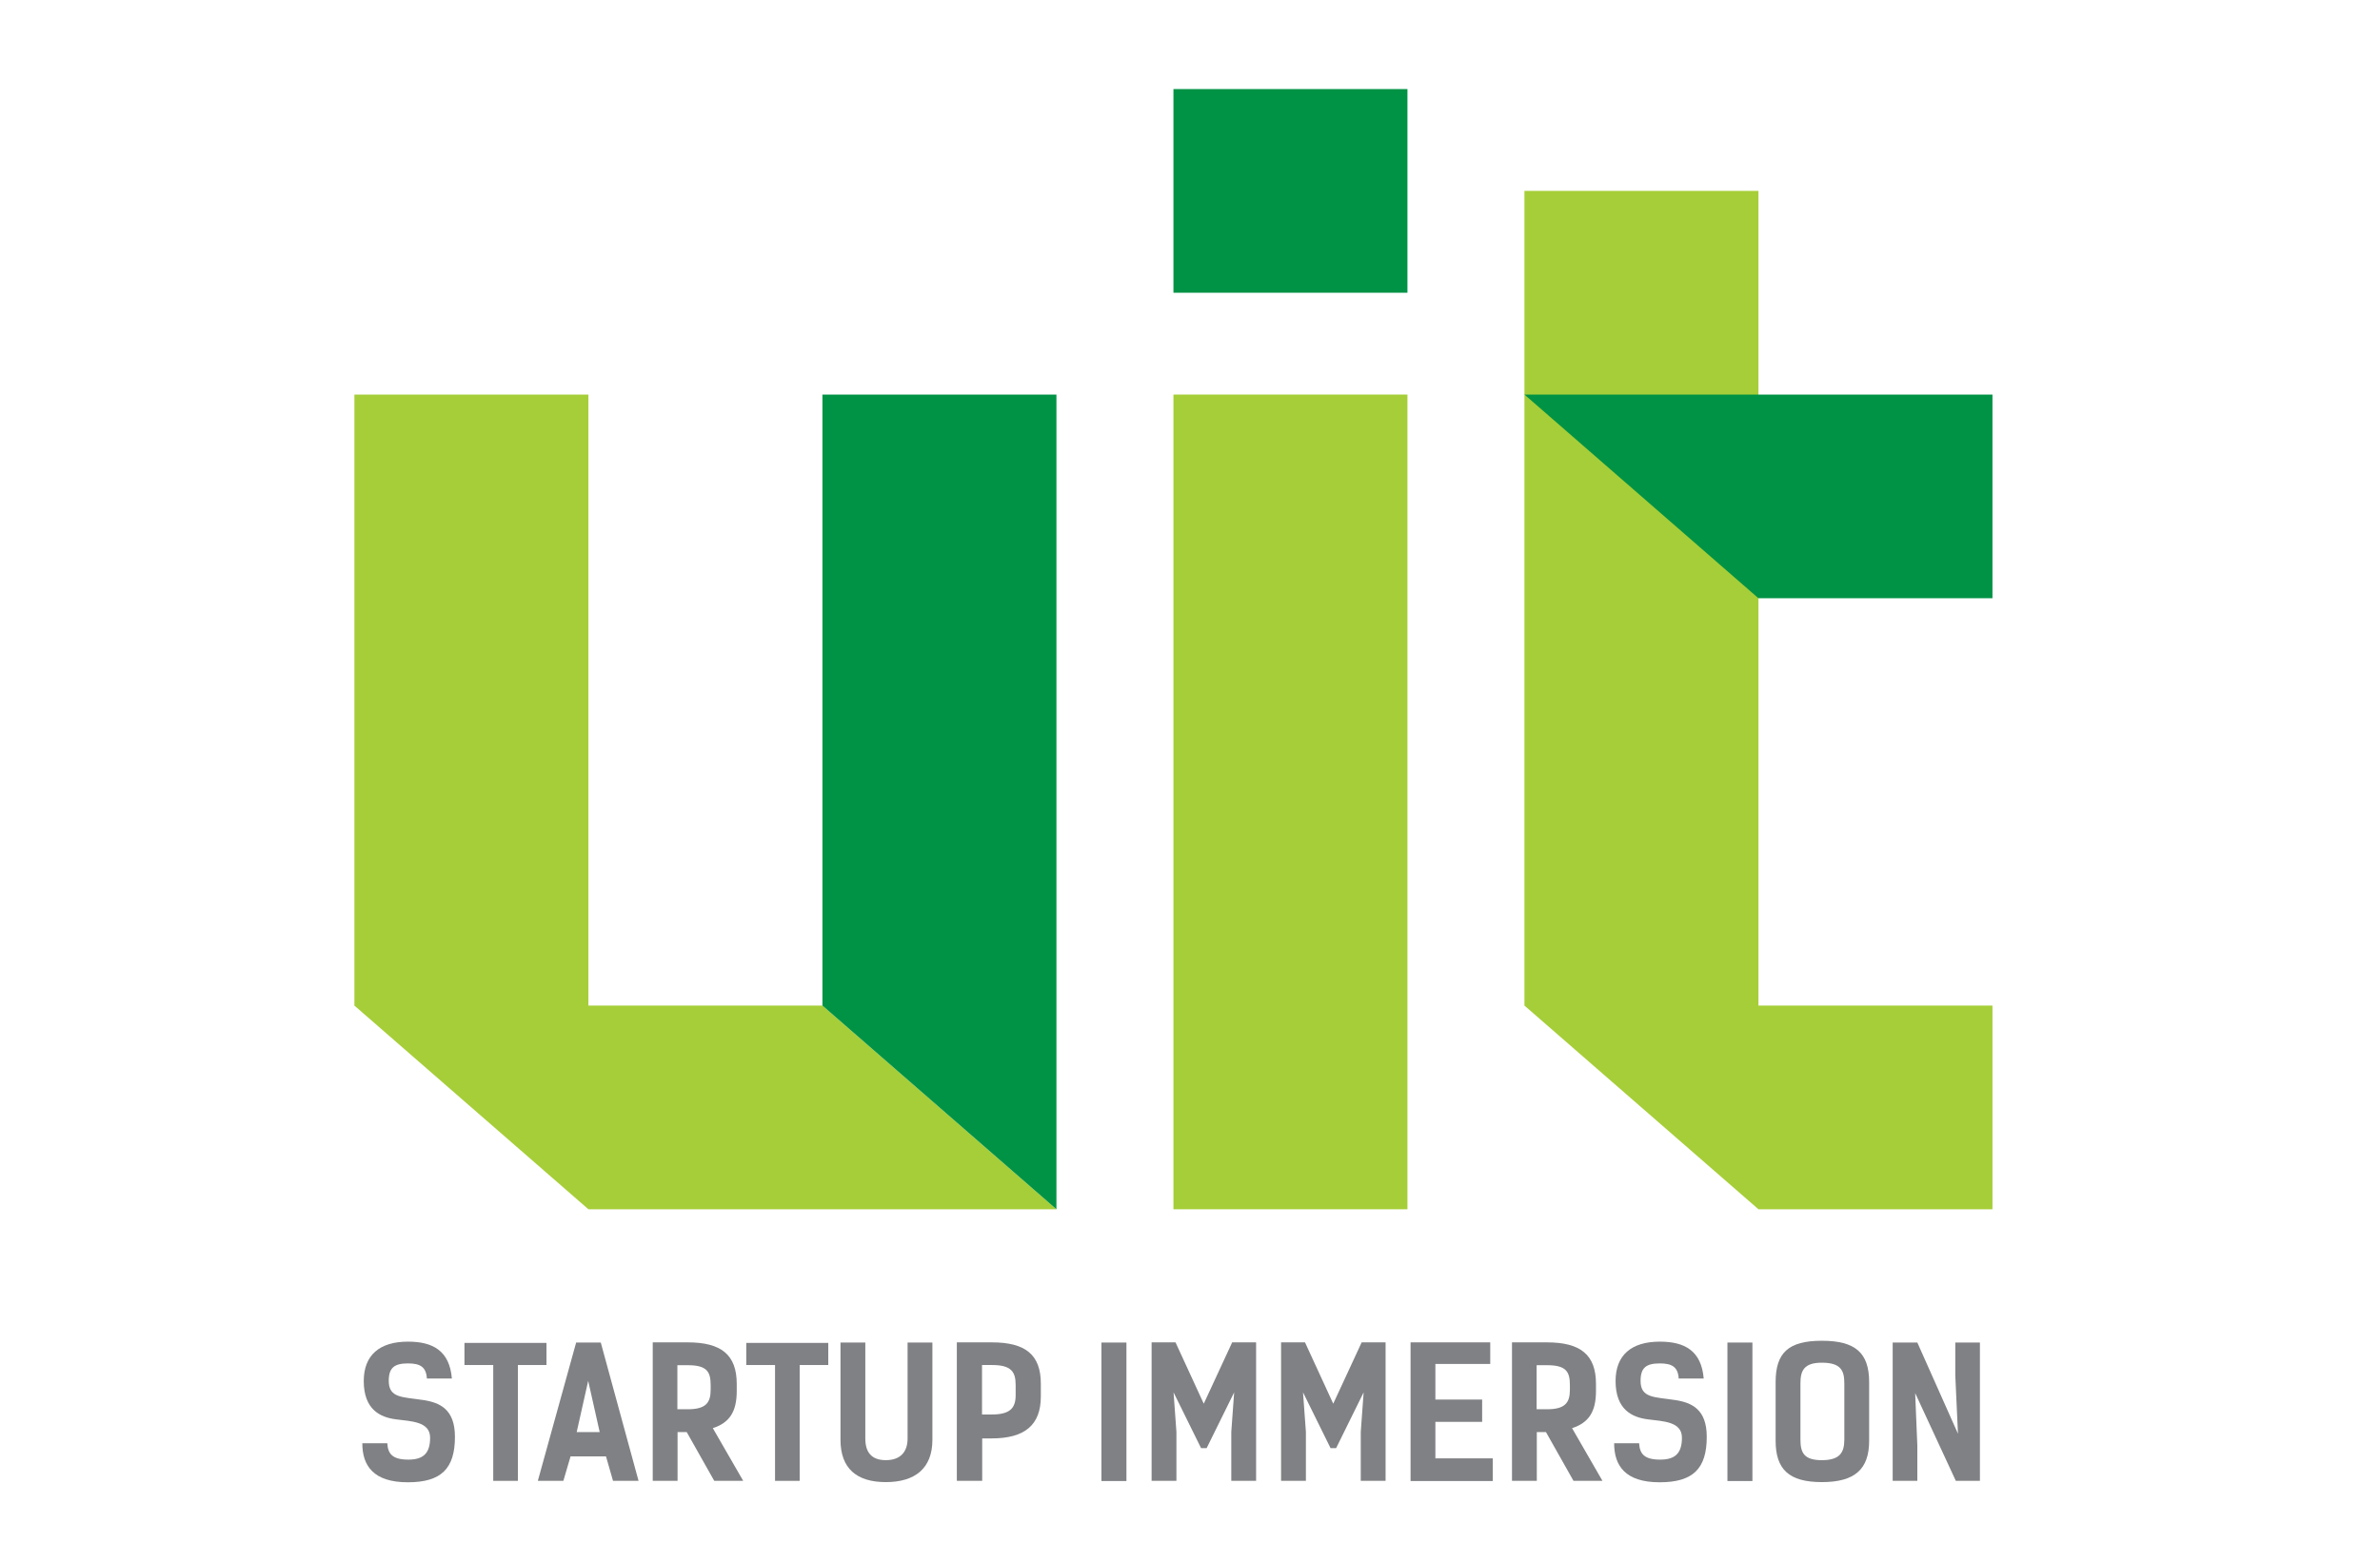
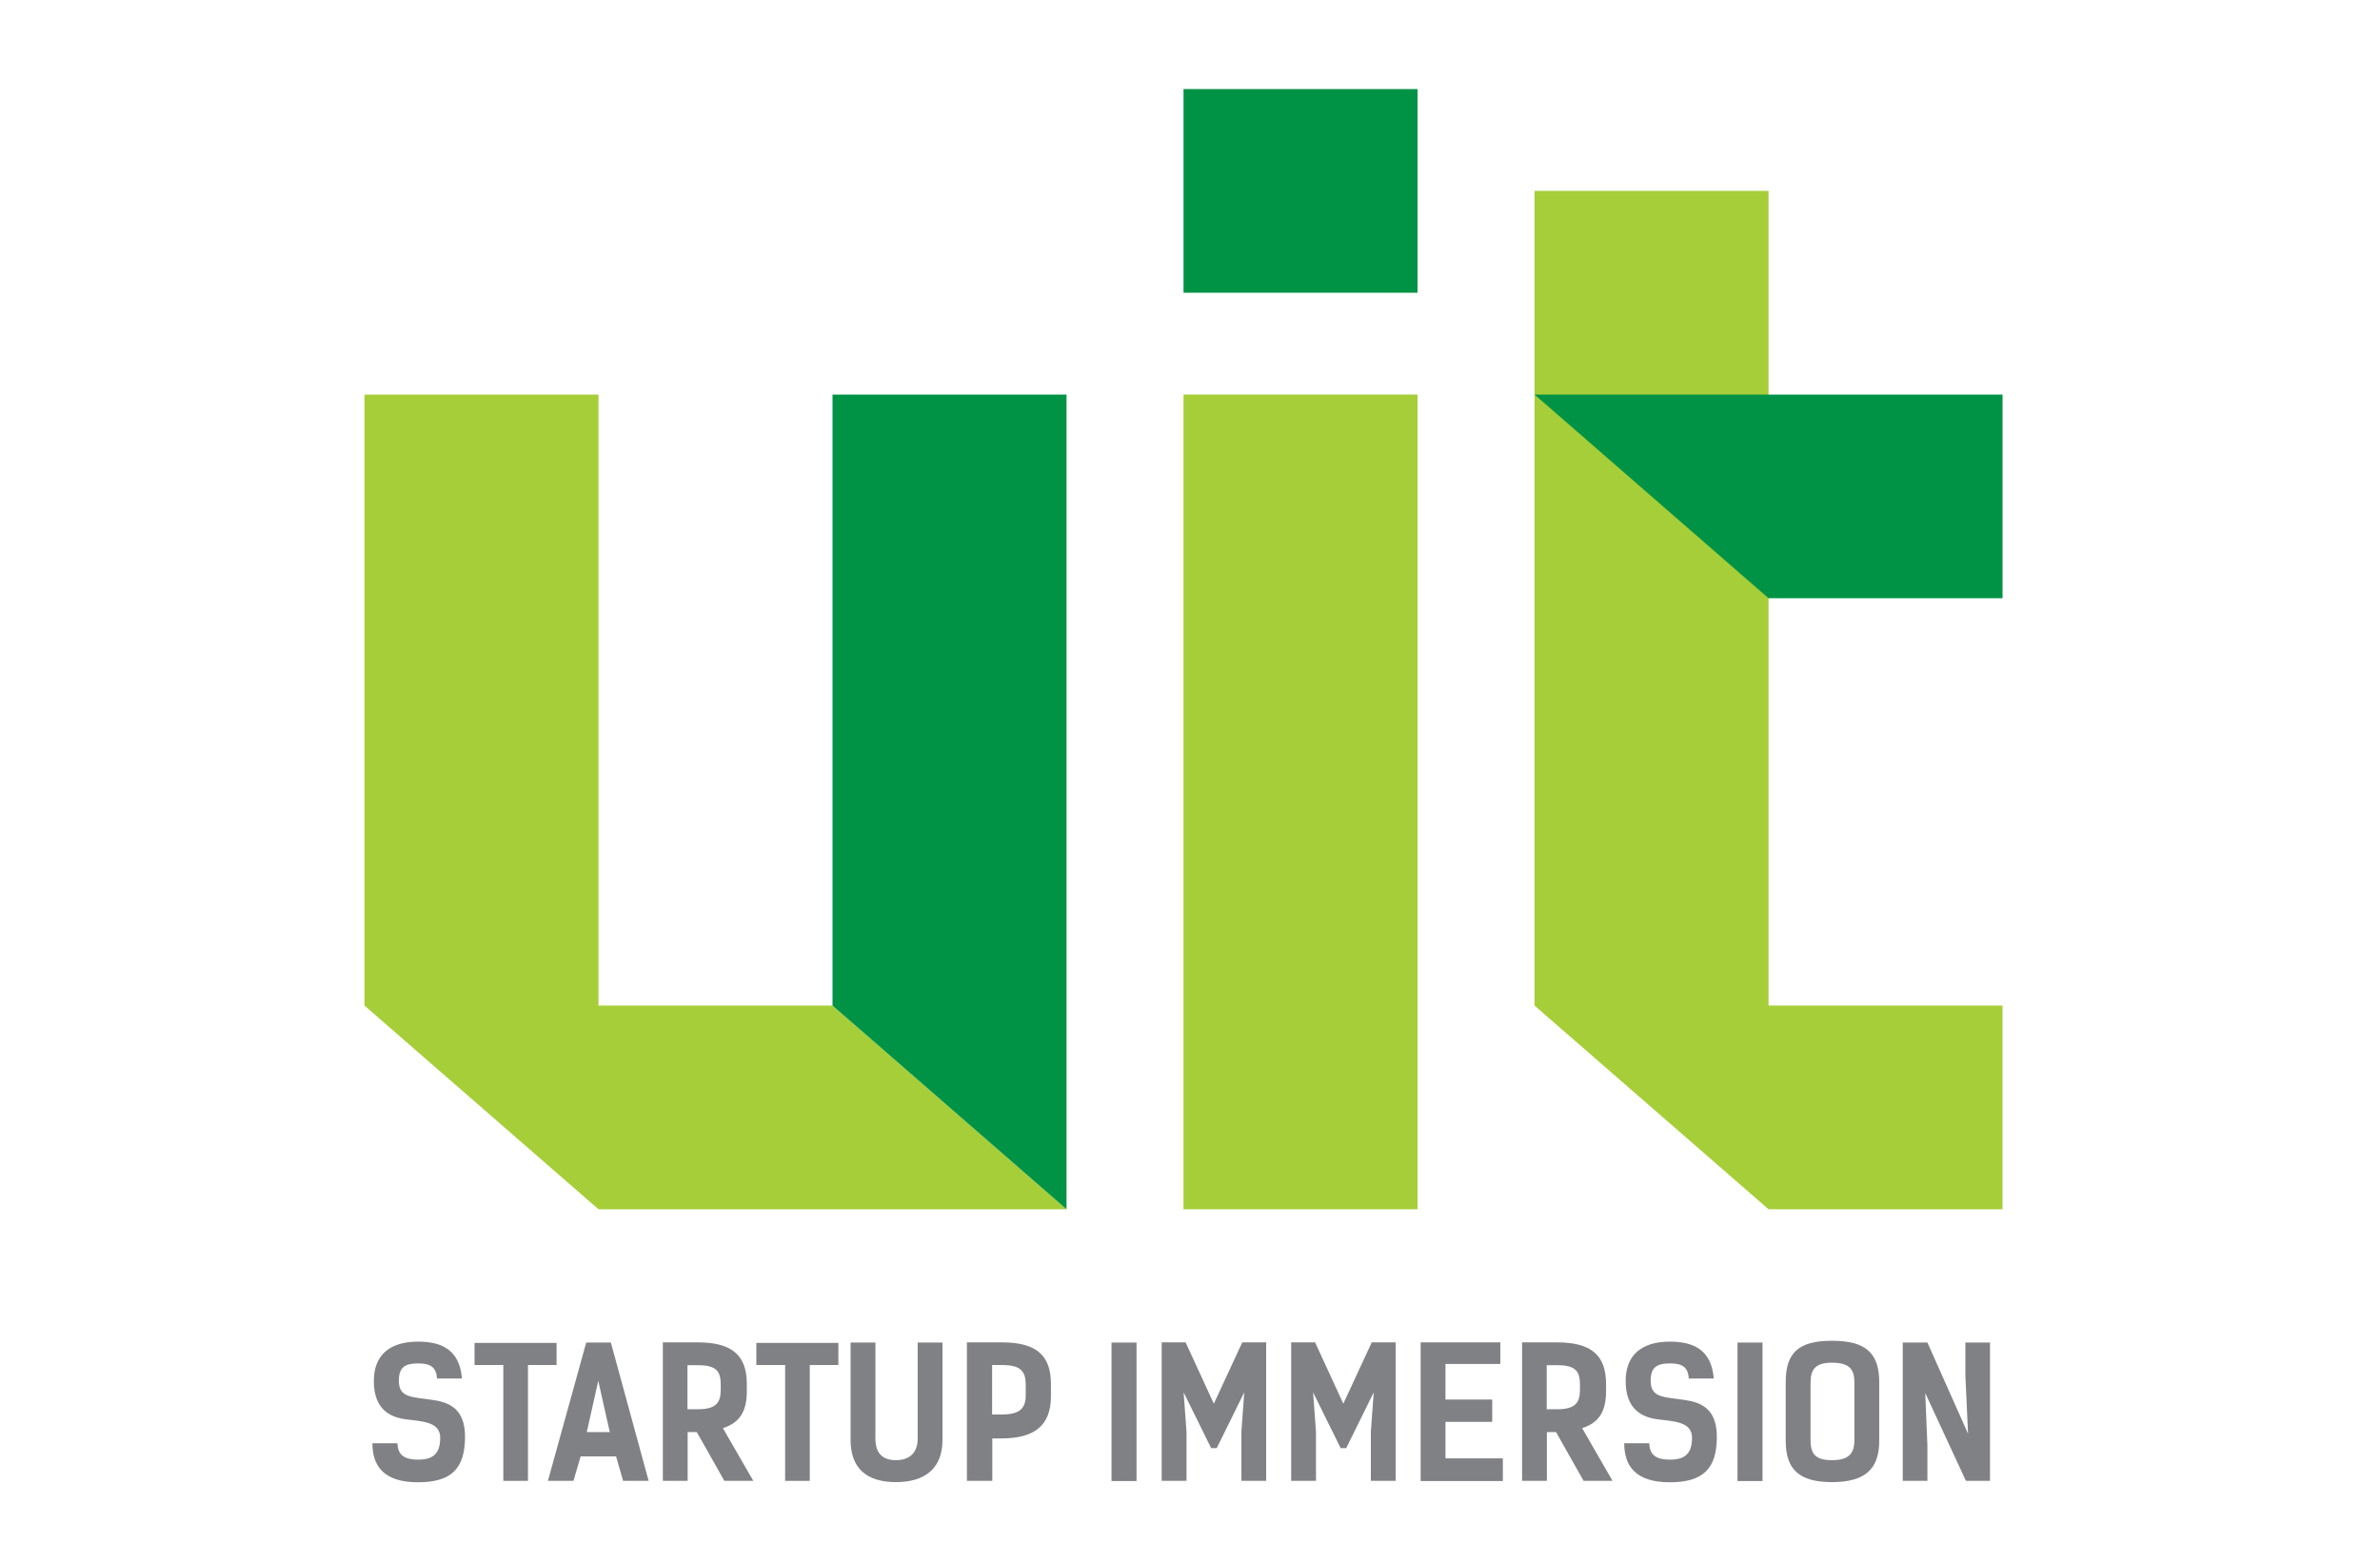
<svg xmlns="http://www.w3.org/2000/svg" version="1.1" id="Layer_1" x="0px" y="0px" width="472px" height="310px" viewBox="0 0 472 310" enable-background="new 0 0 472 310" xml:space="preserve">
-   <polygon fill="#A6CE38" points="116.694,199.451 116.694,199.451 116.694,159.054 116.694,118.658 116.694,78.26 70.285,78.26   70.285,118.658 70.285,159.054 70.285,199.451 116.694,239.849 209.512,239.849 163.103,199.451 " />
-   <polygon fill="#A6CE38" points="232.716,78.26 232.716,118.658 232.716,159.054 232.716,199.451 232.716,239.849 279.123,239.849   279.123,199.451 279.123,159.054 279.123,118.658 279.123,78.26 " />
-   <polygon fill="#A6CE38" points="395.145,199.451 348.737,199.451 348.737,118.658 348.737,78.26 348.737,37.864 302.328,37.864   302.328,78.26 302.328,118.658 302.328,199.451 348.737,239.849 395.145,239.849 " />
-   <polygon fill="#009345" points="163.103,78.26 163.103,118.658 163.103,159.054 163.103,199.451 209.512,239.849 209.512,199.451   209.512,159.054 209.512,118.658 209.512,78.26 " />
-   <rect x="232.716" y="17.665" fill="#009345" width="46.407" height="40.397" />
-   <polygon fill="#009345" points="371.941,78.26 302.328,78.26 348.737,118.658 371.941,118.658 395.146,118.658 395.146,78.26 " />
-   <path fill="#808184" d="M80.914,270.423c-2.711,0-3.816,0.856-3.816,3.459c0,3.461,2.746,3.175,6.919,3.817  c3.175,0.5,6.207,1.784,6.207,7.277c0,6.349-2.747,9.023-9.346,9.023c-6.849,0-9.024-3.317-9.024-7.74h4.958  c0.107,2.104,1.035,3.246,4.173,3.246c2.96,0,4.315-1.248,4.315-4.352c0-3.246-3.852-3.246-6.776-3.638  c-3.104-0.394-6.385-1.927-6.385-7.598c0-5.138,3.139-7.812,8.774-7.812c4.958,0,8.24,1.819,8.704,7.313h-4.959  C84.517,271.101,83.304,270.423,80.914,270.423" />
-   <polygon fill="#808184" points="108.377,270.743 102.705,270.743 102.705,293.715 97.818,293.715 97.818,270.743 92.111,270.743   92.111,266.355 108.377,266.355 " />
-   <path fill="#808184" d="M126.637,293.714h-5.064l-1.392-4.851h-7.027l-1.427,4.851h-5.065l7.598-27.429h4.887L126.637,293.714z   M118.933,284.049l-2.283-10.167l-2.282,10.167H118.933z" />
-   <path fill="#808184" d="M141.65,293.715l-5.457-9.666h-1.82v9.666h-4.923v-27.467h6.921c6.634,0,9.738,2.427,9.738,8.242v1.426  c0,4.066-1.427,6.277-4.745,7.348l6.029,10.451H141.65z M136.372,279.518c3.566,0,4.565-1.248,4.565-3.852v-0.928  c0-2.604-0.678-3.959-4.494-3.959h-2.106v8.738H136.372z" />
-   <polygon fill="#808184" points="164.263,270.743 158.592,270.743 158.592,293.715 153.705,293.715 153.705,270.743 147.998,270.743   147.998,266.355 164.263,266.355 " />
-   <path fill="#808184" d="M179.991,266.285h4.922v19.297c0,5.672-3.46,8.383-9.239,8.383c-5.778,0-8.988-2.711-8.988-8.383v-19.297  h4.923v19.047c0,2.604,1.141,4.28,4.065,4.28c2.925,0,4.317-1.676,4.317-4.28V266.285z" />
-   <path fill="#808184" d="M196.681,266.248c6.633,0,9.737,2.391,9.737,8.205v2.532c0,5.672-3.21,8.312-9.737,8.312h-1.891v8.418  h-5.031v-27.467H196.681z M196.681,280.553c3.567,0,4.742-1.213,4.742-3.816v-2.033c0-2.604-0.854-3.96-4.672-3.96h-1.997v9.81  H196.681z" />
-   <rect x="218.435" y="266.285" fill="#808184" width="4.958" height="27.466" />
-   <polygon fill="#808184" points="238.194,287.224 232.737,276.165 233.308,284.014 233.308,293.714 228.385,293.714 228.385,266.248   233.129,266.248 238.729,278.413 244.365,266.248 249.109,266.248 249.109,293.714 244.188,293.714 244.188,284.014   244.758,276.165 239.301,287.224 " />
-   <polygon fill="#808184" points="263.873,287.224 258.414,276.165 258.985,284.014 258.985,293.714 254.063,293.714 254.063,266.248   258.807,266.248 264.407,278.413 270.043,266.248 274.787,266.248 274.787,293.714 269.865,293.714 269.865,284.014   270.437,276.165 264.979,287.224 " />
-   <polygon fill="#808184" points="295.544,266.248 295.544,270.529 284.664,270.529 284.664,277.593 293.938,277.593 293.938,282.015   284.664,282.015 284.664,289.256 296.043,289.256 296.043,293.751 279.742,293.751 279.742,266.248 " />
-   <path fill="#808184" d="M312.055,293.715l-5.457-9.666h-1.819v9.666h-4.922v-27.467h6.919c6.634,0,9.738,2.427,9.738,8.242v1.426  c0,4.066-1.427,6.277-4.744,7.348l6.028,10.451H312.055z M306.775,279.518c3.567,0,4.565-1.248,4.565-3.852v-0.928  c0-2.604-0.678-3.959-4.493-3.959h-2.104v8.738H306.775z" />
-   <path fill="#808184" d="M329.175,270.423c-2.711,0-3.817,0.856-3.817,3.459c0,3.461,2.746,3.175,6.919,3.817  c3.176,0.5,6.206,1.784,6.206,7.277c0,6.349-2.745,9.023-9.344,9.023c-6.849,0-9.024-3.317-9.024-7.74h4.957  c0.108,2.104,1.035,3.246,4.174,3.246c2.961,0,4.315-1.248,4.315-4.352c0-3.246-3.852-3.246-6.778-3.638  c-3.101-0.394-6.383-1.927-6.383-7.598c0-5.138,3.139-7.812,8.775-7.812c4.956,0,8.238,1.819,8.703,7.313h-4.958  C332.776,271.101,331.563,270.423,329.175,270.423" />
-   <rect x="342.582" y="266.285" fill="#808184" width="4.957" height="27.466" />
-   <path fill="#808184" d="M352.141,285.76v-11.628c0-5.815,2.531-8.203,9.167-8.203c6.634,0,9.38,2.388,9.38,8.203v11.628  c0,5.672-2.853,8.204-9.38,8.204C354.778,293.964,352.141,291.432,352.141,285.76 M365.766,285.511v-11.129  c0-2.497-0.642-4.102-4.458-4.102c-3.567,0-4.246,1.604-4.246,4.102v11.129c0,2.604,0.679,4.103,4.246,4.103  C364.874,289.613,365.766,288.114,365.766,285.511" />
-   <polygon fill="#808184" points="392.656,293.715 387.878,293.715 379.815,276.309 380.244,286.725 380.244,293.715 375.355,293.715   375.355,266.285 380.244,266.285 388.304,284.369 387.771,272.776 387.771,266.285 392.656,266.285 " />
+   <polygon fill="#A6CE38" points="118.694,199.451 118.694,199.451 118.694,159.054 118.694,118.658 118.694,78.26 72.285,78.26   72.285,118.658 72.285,159.054 72.285,199.451 118.694,239.849 211.512,239.849 165.103,199.451 " />
+   <polygon fill="#A6CE38" points="234.716,78.26 234.716,118.658 234.716,159.054 234.716,199.451 234.716,239.849 281.123,239.849   281.123,199.451 281.123,159.054 281.123,118.658 281.123,78.26 " />
+   <polygon fill="#A6CE38" points="397.145,199.451 350.737,199.451 350.737,118.658 350.737,78.26 350.737,37.864 304.328,37.864   304.328,78.26 304.328,118.658 304.328,199.451 350.737,239.849 397.145,239.849 " />
+   <polygon fill="#009345" points="165.103,78.26 165.103,118.658 165.103,159.054 165.103,199.451 211.512,239.849 211.512,199.451   211.512,159.054 211.512,118.658 211.512,78.26 " />
+   <rect x="234.716" y="17.665" fill="#009345" width="46.407" height="40.397" />
+   <polygon fill="#009345" points="373.941,78.26 304.328,78.26 350.737,118.658 373.941,118.658 397.146,118.658 397.146,78.26 " />
+   <path fill="#808184" d="M82.914,270.423c-2.711,0-3.816,0.856-3.816,3.459c0,3.461,2.746,3.175,6.919,3.817  c3.175,0.5,6.207,1.784,6.207,7.277c0,6.349-2.747,9.023-9.346,9.023c-6.849,0-9.024-3.317-9.024-7.74h4.958  c0.107,2.104,1.035,3.246,4.173,3.246c2.96,0,4.315-1.248,4.315-4.352c0-3.246-3.852-3.246-6.776-3.638  c-3.104-0.394-6.385-1.927-6.385-7.598c0-5.138,3.139-7.812,8.774-7.812c4.958,0,8.24,1.819,8.704,7.313h-4.959  C86.517,271.101,85.304,270.423,82.914,270.423" />
+   <polygon fill="#808184" points="110.377,270.743 104.705,270.743 104.705,293.715 99.818,293.715 99.818,270.743 94.111,270.743   94.111,266.355 110.377,266.355 " />
+   <path fill="#808184" d="M128.637,293.714h-5.064l-1.392-4.851h-7.027l-1.427,4.851h-5.065l7.598-27.429h4.887L128.637,293.714z   M120.933,284.049l-2.283-10.167l-2.282,10.167H120.933z" />
+   <path fill="#808184" d="M143.65,293.715l-5.457-9.666h-1.82v9.666h-4.923v-27.467h6.921c6.634,0,9.738,2.427,9.738,8.242v1.426  c0,4.066-1.427,6.277-4.745,7.348l6.029,10.451H143.65z M138.372,279.518c3.566,0,4.565-1.248,4.565-3.852v-0.928  c0-2.604-0.678-3.959-4.494-3.959h-2.106v8.738H138.372z" />
+   <polygon fill="#808184" points="166.263,270.743 160.592,270.743 160.592,293.715 155.705,293.715 155.705,270.743 149.998,270.743   149.998,266.355 166.263,266.355 " />
+   <path fill="#808184" d="M181.991,266.285h4.922v19.297c0,5.672-3.46,8.383-9.239,8.383c-5.778,0-8.988-2.711-8.988-8.383v-19.297  h4.923v19.047c0,2.604,1.141,4.28,4.065,4.28c2.925,0,4.317-1.676,4.317-4.28V266.285z" />
+   <path fill="#808184" d="M198.681,266.248c6.633,0,9.737,2.391,9.737,8.205v2.532c0,5.672-3.21,8.312-9.737,8.312h-1.891v8.418  h-5.031v-27.467H198.681z M198.681,280.553c3.567,0,4.742-1.213,4.742-3.816v-2.033c0-2.604-0.854-3.96-4.672-3.96h-1.997v9.81  H198.681z" />
+   <rect x="220.435" y="266.285" fill="#808184" width="4.958" height="27.466" />
+   <polygon fill="#808184" points="240.194,287.224 234.737,276.165 235.308,284.014 235.308,293.714 230.385,293.714 230.385,266.248   235.129,266.248 240.729,278.413 246.365,266.248 251.109,266.248 251.109,293.714 246.188,293.714 246.188,284.014   246.758,276.165 241.301,287.224 " />
+   <polygon fill="#808184" points="265.873,287.224 260.414,276.165 260.985,284.014 260.985,293.714 256.063,293.714 256.063,266.248   260.807,266.248 266.407,278.413 272.043,266.248 276.787,266.248 276.787,293.714 271.865,293.714 271.865,284.014   272.437,276.165 266.979,287.224 " />
+   <polygon fill="#808184" points="297.544,266.248 297.544,270.529 286.664,270.529 286.664,277.593 295.938,277.593 295.938,282.015   286.664,282.015 286.664,289.256 298.043,289.256 298.043,293.751 281.742,293.751 281.742,266.248 " />
+   <path fill="#808184" d="M314.055,293.715l-5.457-9.666h-1.819v9.666h-4.922v-27.467h6.919c6.634,0,9.738,2.427,9.738,8.242v1.426  c0,4.066-1.427,6.277-4.744,7.348l6.028,10.451H314.055z M308.775,279.518c3.567,0,4.565-1.248,4.565-3.852v-0.928  c0-2.604-0.678-3.959-4.493-3.959h-2.104v8.738H308.775z" />
+   <path fill="#808184" d="M331.175,270.423c-2.711,0-3.817,0.856-3.817,3.459c0,3.461,2.746,3.175,6.919,3.817  c3.176,0.5,6.206,1.784,6.206,7.277c0,6.349-2.745,9.023-9.344,9.023c-6.849,0-9.024-3.317-9.024-7.74h4.957  c0.108,2.104,1.035,3.246,4.174,3.246c2.961,0,4.315-1.248,4.315-4.352c0-3.246-3.852-3.246-6.778-3.638  c-3.101-0.394-6.383-1.927-6.383-7.598c0-5.138,3.139-7.812,8.775-7.812c4.956,0,8.238,1.819,8.703,7.313h-4.958  C334.776,271.101,333.563,270.423,331.175,270.423" />
+   <rect x="344.582" y="266.285" fill="#808184" width="4.957" height="27.466" />
+   <path fill="#808184" d="M354.141,285.76v-11.628c0-5.815,2.531-8.203,9.167-8.203c6.634,0,9.38,2.388,9.38,8.203v11.628  c0,5.672-2.853,8.204-9.38,8.204C356.778,293.964,354.141,291.432,354.141,285.76 M367.766,285.511v-11.129  c0-2.497-0.642-4.102-4.458-4.102c-3.567,0-4.246,1.604-4.246,4.102v11.129c0,2.604,0.679,4.103,4.246,4.103  C366.874,289.613,367.766,288.114,367.766,285.511" />
+   <polygon fill="#808184" points="394.656,293.715 389.878,293.715 381.815,276.309 382.244,286.725 382.244,293.715 377.355,293.715   377.355,266.285 382.244,266.285 390.304,284.369 389.771,272.776 389.771,266.285 394.656,266.285 " />
</svg>
